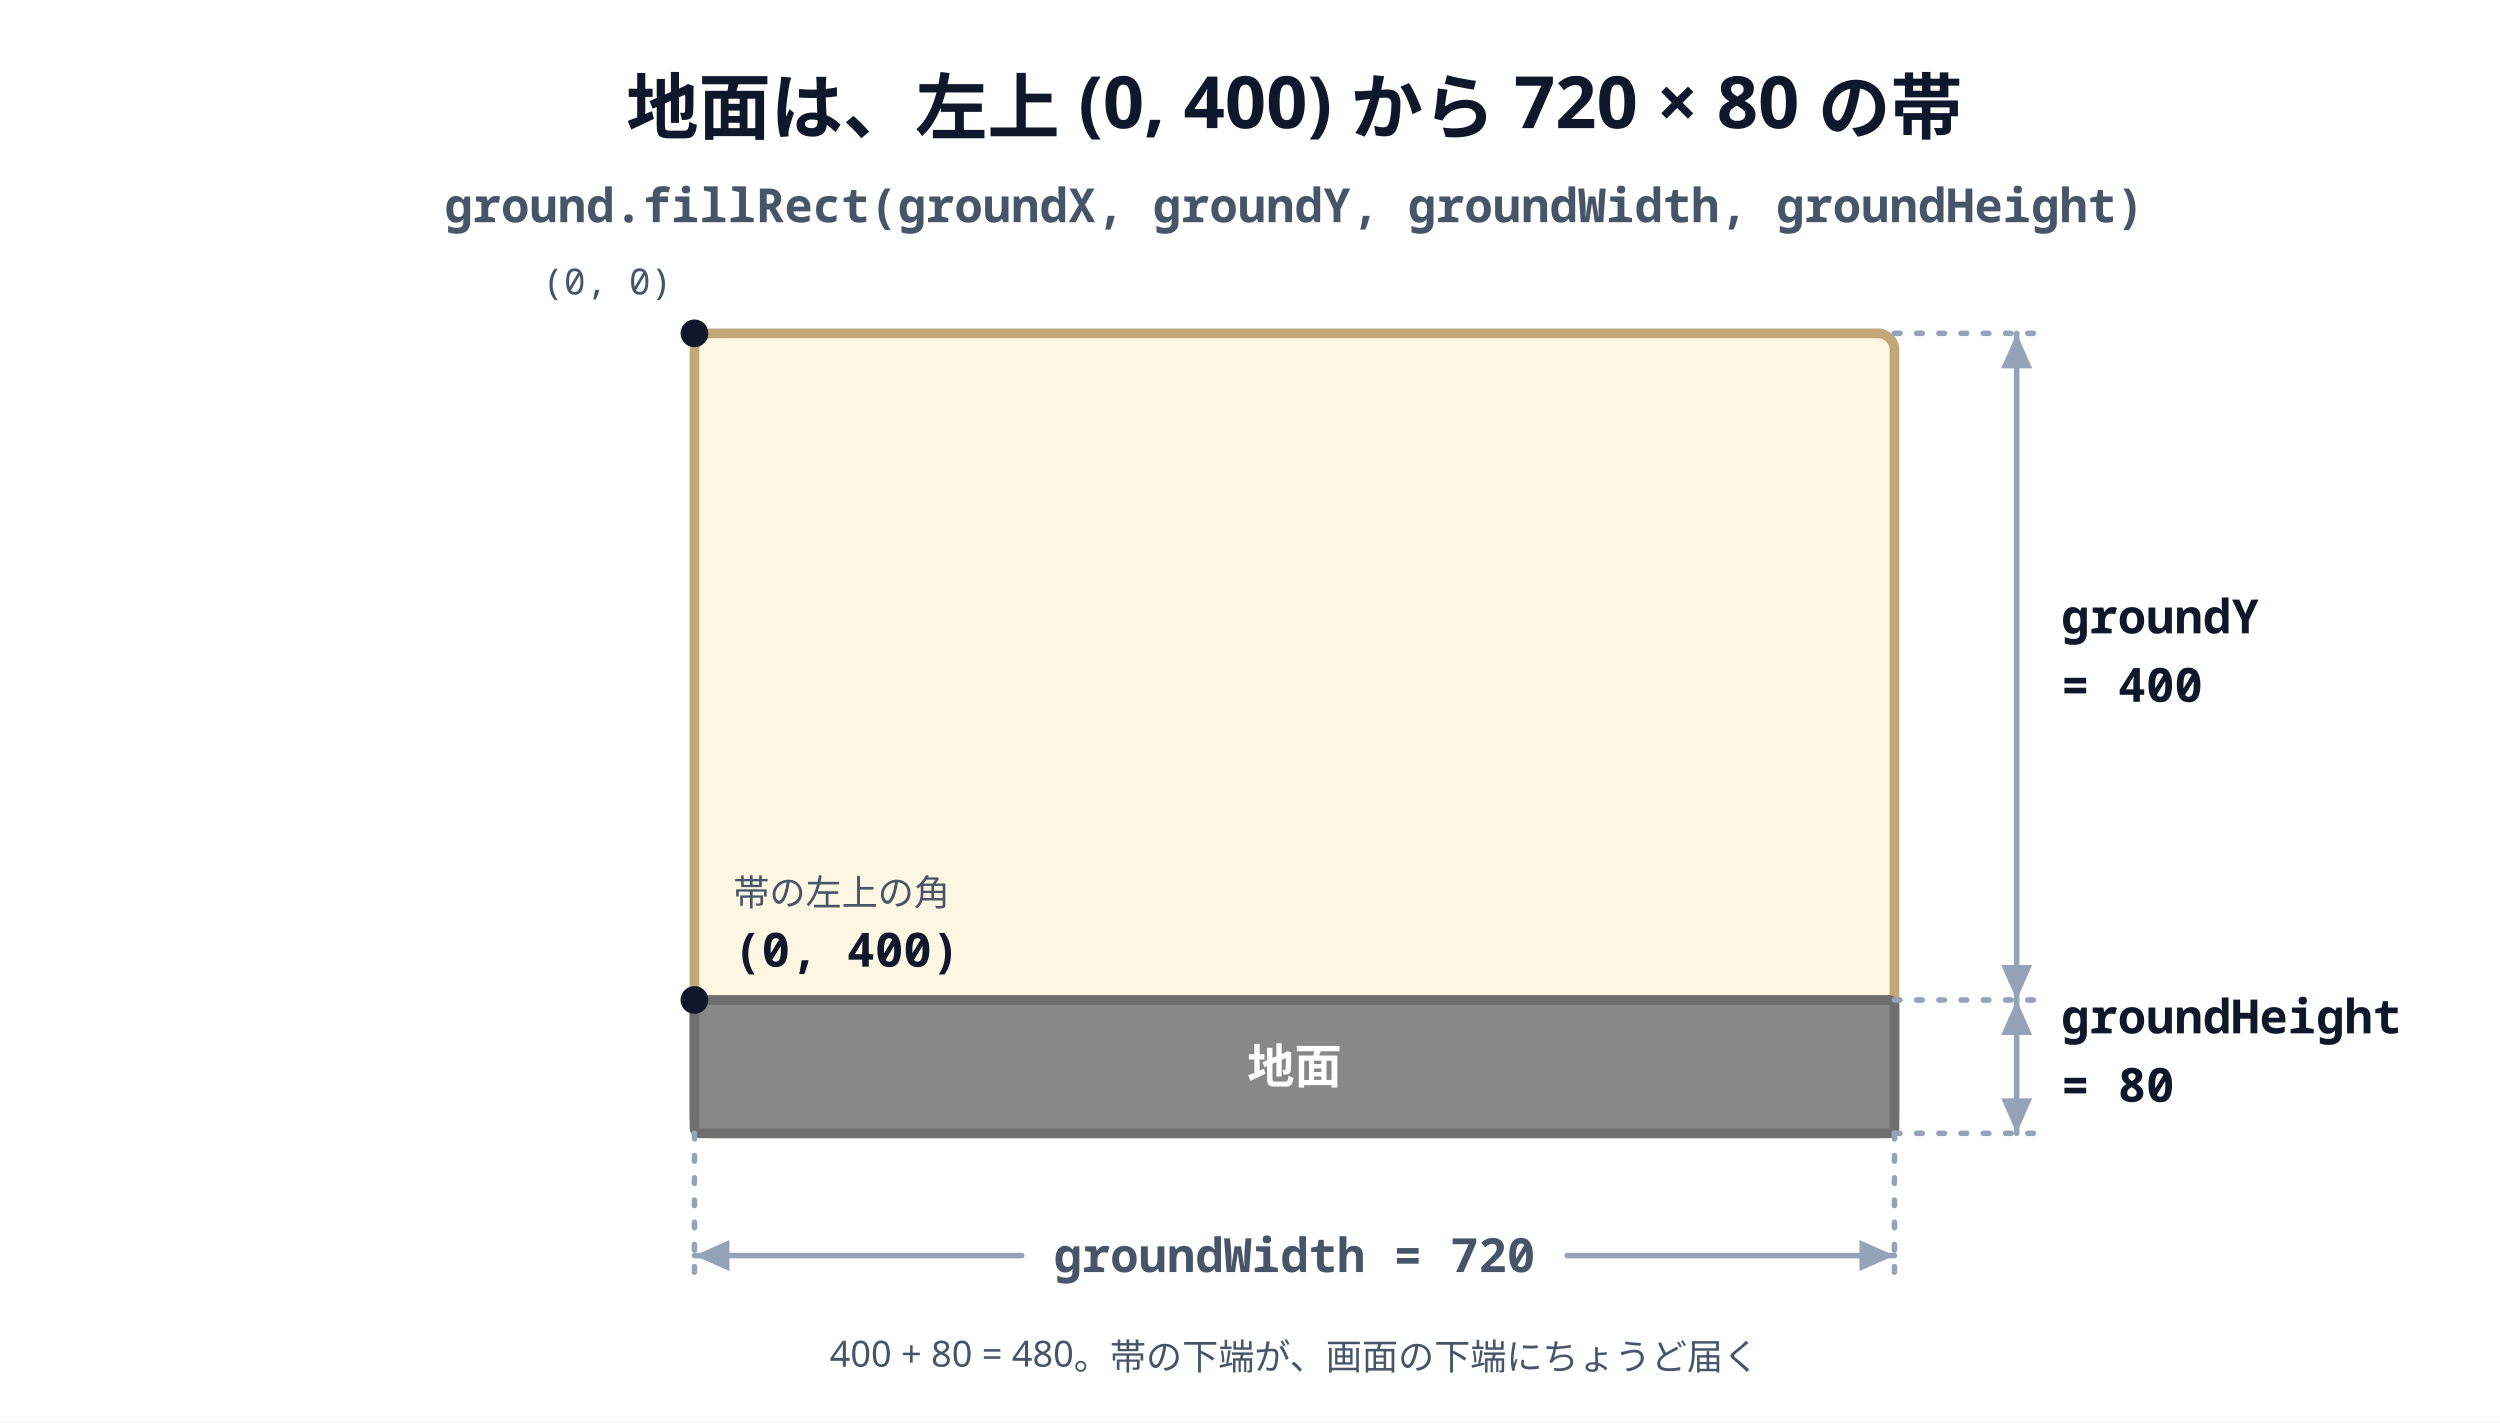
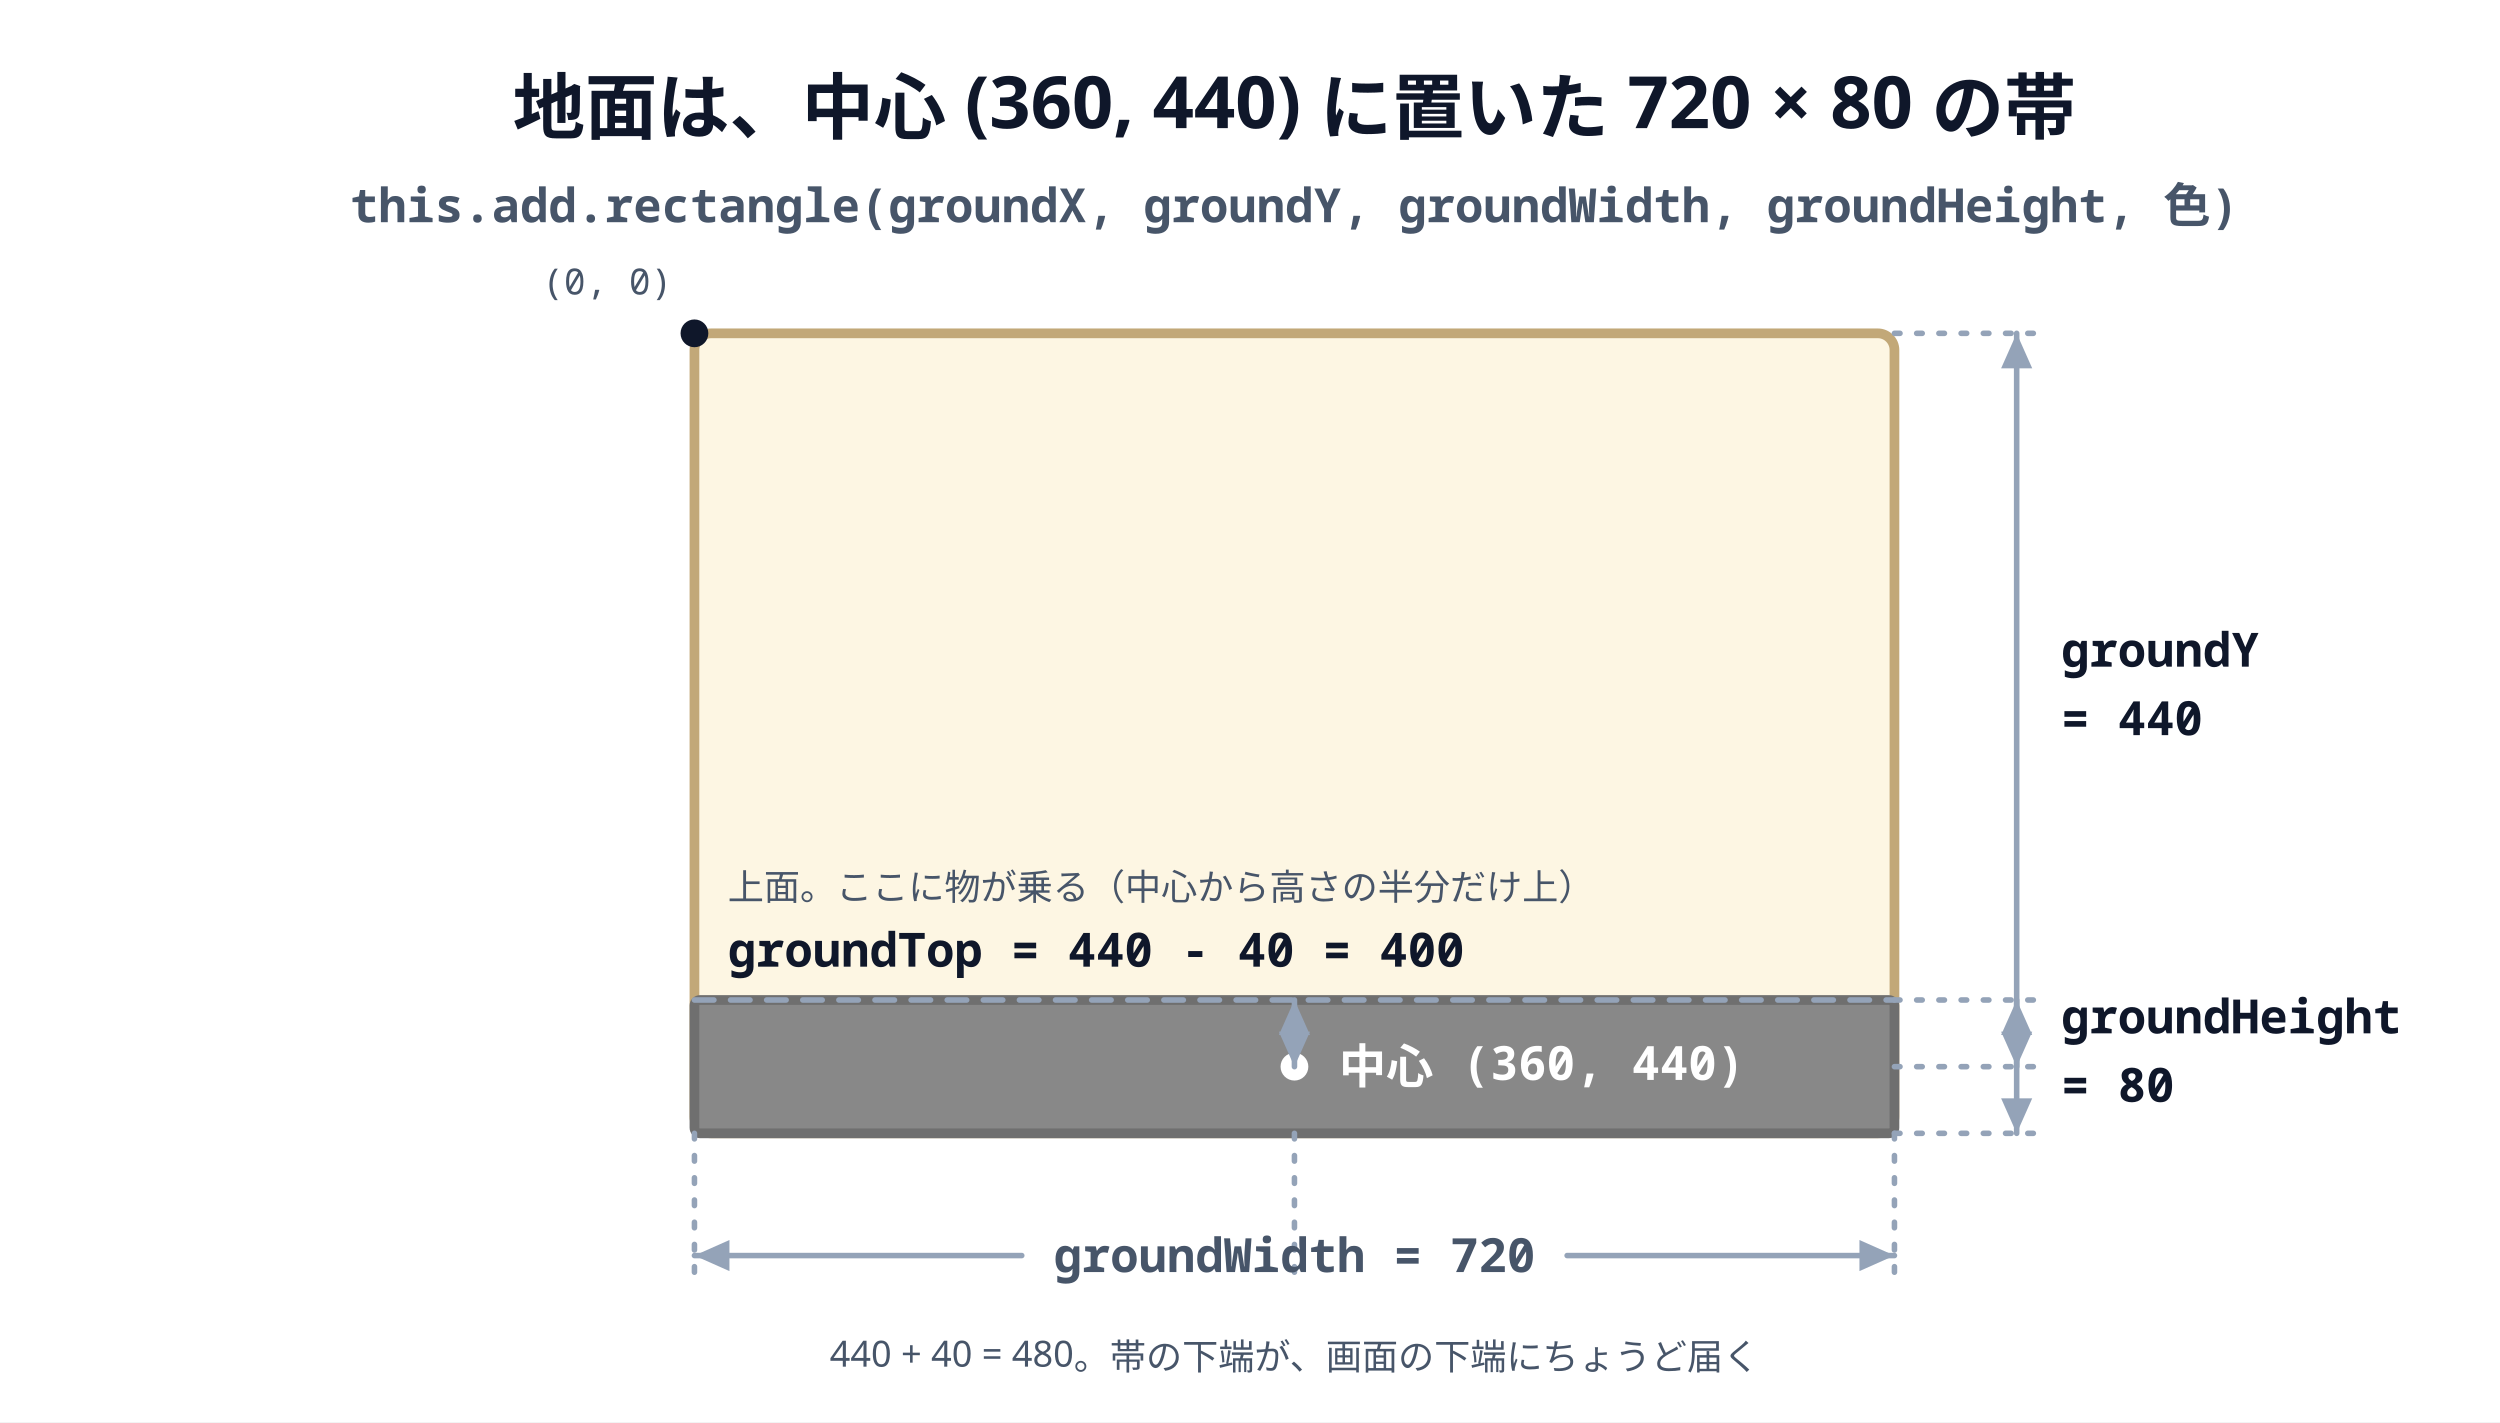
<svg xmlns="http://www.w3.org/2000/svg" width="900" height="512" viewBox="0 0 900 512" font-family="'Hiragino Sans','Noto Sans JP','Yu Gothic','Segoe UI',sans-serif">
  <defs>
    <marker id="aR" viewBox="0 0 10 10" refX="9" refY="5" markerWidth="7" markerHeight="7" orient="auto-start-reverse">
      <path d="M0 1 L9 5 L0 9 z" fill="#475569" />
    </marker>
    <marker id="aRsub" viewBox="0 0 10 10" refX="9" refY="5" markerWidth="7" markerHeight="7" orient="auto-start-reverse">
      <path d="M0 1 L9 5 L0 9 z" fill="#94a3b8" />
    </marker>
  </defs>
  <rect x="0" y="0" width="900" height="512" fill="#ffffff" />
-   <text x="466" y="48" text-anchor="middle" font-size="26" fill="#0f172a" font-weight="700">地面は、左上 (0, 400) から 720 × 80 の帯</text>
-   <text x="466" y="80" text-anchor="middle" font-size="17" fill="#475569" font-weight="600" font-family="'SFMono-Regular','Consolas','Noto Sans Mono','Courier New',monospace">ground.fillRect(groundX, groundY, groundWidth, groundHeight)</text>
+   <text x="466" y="48" text-anchor="middle" font-size="26" fill="#0f172a" font-weight="700">地面は、中心 (360, 440) に置いた 720 × 80 の帯</text>
+   <text x="466" y="80" text-anchor="middle" font-size="17" fill="#475569" font-weight="600" font-family="'SFMono-Regular','Consolas','Noto Sans Mono','Courier New',monospace">this.add.rectangle(groundX, groundY, groundWidth, groundHeight, 色)</text>
  <rect x="250" y="120" width="432" height="288" rx="6" fill="#fdf6e3" stroke="#c2a878" stroke-width="3.5" />
  <circle cx="250.0" cy="120.0" r="5" fill="#0f172a" />
  <text x="242" y="106" text-anchor="end" font-size="13" fill="#475569" font-weight="400" font-family="'SFMono-Regular','Consolas','Noto Sans Mono','Courier New',monospace">(0, 0)</text>
  <rect x="250" y="360" width="432" height="48" rx="2" fill="#888888" stroke="#6f6f6f" stroke-width="3.5" />
-   <text x="466" y="390" text-anchor="middle" font-size="17" fill="#ffffff" font-weight="600">地面</text>
-   <circle cx="250.0" cy="360.0" r="5" fill="#0f172a" />
-   <text x="264" y="326" text-anchor="start" font-size="13" fill="#475569" font-weight="400">帯の左上の角</text>
-   <text x="264" y="348" text-anchor="start" font-size="17" fill="#0f172a" font-weight="600" font-family="'SFMono-Regular','Consolas','Noto Sans Mono','Courier New',monospace">(0, 400)</text>
+   <circle cx="466.0" cy="384.0" r="5" fill="#ffffff" />
+   <text x="482" y="390" text-anchor="start" font-size="17" fill="#ffffff" font-weight="600" font-family="'SFMono-Regular','Consolas','Noto Sans Mono','Courier New',monospace">中心 (360, 440)</text>
+   <path d="M466.00 384.00 L466.00 360.00" fill="none" stroke="#94a3b8" stroke-width="2.0" stroke-linecap="round" stroke-linejoin="round" marker-end="url(#aRsub)" marker-start="url(#aRsub)" />
+   <path d="M250.00 360.00 L682.00 360.00" fill="none" stroke="#94a3b8" stroke-width="2.0" stroke-linecap="round" stroke-linejoin="round" stroke-dasharray="7 6" />
+   <text x="262" y="324" text-anchor="start" font-size="13" fill="#475569" font-weight="400">上面。ここに物が乗る（中心から高さの半分だけ上）</text>
+   <text x="262" y="348" text-anchor="start" font-size="17" fill="#0f172a" font-weight="600" font-family="'SFMono-Regular','Consolas','Noto Sans Mono','Courier New',monospace">groundTop = 440 - 40 = 400</text>
  <path d="M682.00 120.00 L736.00 120.00" fill="none" stroke="#94a3b8" stroke-width="2.0" stroke-linecap="round" stroke-linejoin="round" stroke-dasharray="2 6" />
  <path d="M682.00 360.00 L736.00 360.00" fill="none" stroke="#94a3b8" stroke-width="2.0" stroke-linecap="round" stroke-linejoin="round" stroke-dasharray="2 6" />
+   <path d="M682.00 384.00 L736.00 384.00" fill="none" stroke="#94a3b8" stroke-width="2.0" stroke-linecap="round" stroke-linejoin="round" stroke-dasharray="2 6" />
  <path d="M682.00 408.00 L736.00 408.00" fill="none" stroke="#94a3b8" stroke-width="2.0" stroke-linecap="round" stroke-linejoin="round" stroke-dasharray="2 6" />
-   <path d="M726.00 120.00 L726.00 360.00" fill="none" stroke="#94a3b8" stroke-width="2.0" stroke-linecap="round" stroke-linejoin="round" marker-end="url(#aRsub)" marker-start="url(#aRsub)" />
-   <text x="742" y="228" text-anchor="start" font-size="17" fill="#0f172a" font-weight="600" font-family="'SFMono-Regular','Consolas','Noto Sans Mono','Courier New',monospace">
+   <path d="M726.00 120.00 L726.00 384.00" fill="none" stroke="#94a3b8" stroke-width="2.0" stroke-linecap="round" stroke-linejoin="round" marker-end="url(#aRsub)" marker-start="url(#aRsub)" />
+   <text x="742" y="240" text-anchor="start" font-size="17" fill="#0f172a" font-weight="600" font-family="'SFMono-Regular','Consolas','Noto Sans Mono','Courier New',monospace">
    <tspan x="742" dy="0">groundY</tspan>
-     <tspan x="742" dy="24.65">= 400</tspan>
+     <tspan x="742" dy="24.65">= 440</tspan>
  </text>
  <path d="M726.00 360.00 L726.00 408.00" fill="none" stroke="#94a3b8" stroke-width="2.0" stroke-linecap="round" stroke-linejoin="round" marker-end="url(#aRsub)" marker-start="url(#aRsub)" />
  <text x="742" y="372" text-anchor="start" font-size="17" fill="#0f172a" font-weight="600" font-family="'SFMono-Regular','Consolas','Noto Sans Mono','Courier New',monospace">
    <tspan x="742" dy="0">groundHeight</tspan>
    <tspan x="742" dy="24.65">= 80</tspan>
  </text>
  <path d="M250.00 408.00 L250.00 462.00" fill="none" stroke="#94a3b8" stroke-width="2.0" stroke-linecap="round" stroke-linejoin="round" stroke-dasharray="2 6" />
+   <path d="M466.00 408.00 L466.00 462.00" fill="none" stroke="#94a3b8" stroke-width="2.0" stroke-linecap="round" stroke-linejoin="round" stroke-dasharray="2 6" />
  <path d="M682.00 408.00 L682.00 462.00" fill="none" stroke="#94a3b8" stroke-width="2.0" stroke-linecap="round" stroke-linejoin="round" stroke-dasharray="2 6" />
  <path d="M250.00 452.00 L367.83 452.00" fill="none" stroke="#94a3b8" stroke-width="2.0" stroke-linecap="round" stroke-linejoin="round" marker-start="url(#aRsub)" />
  <path d="M564.17 452.00 L682.00 452.00" fill="none" stroke="#94a3b8" stroke-width="2.0" stroke-linecap="round" stroke-linejoin="round" marker-end="url(#aRsub)" />
  <text x="466" y="457.95" text-anchor="middle" font-size="17" fill="#475569" font-weight="600" font-family="'SFMono-Regular','Consolas','Noto Sans Mono','Courier New',monospace">groundWidth = 720</text>
-   <text x="466" y="492" text-anchor="middle" font-size="13" fill="#475569" font-weight="400">400 + 80 = 480。帯の下端が、画面の下端にちょうど届く</text>
+   <text x="466" y="492" text-anchor="middle" font-size="13" fill="#475569" font-weight="400">440 + 40 = 480。帯の下端が、画面の下端にちょうど届く</text>
</svg>
